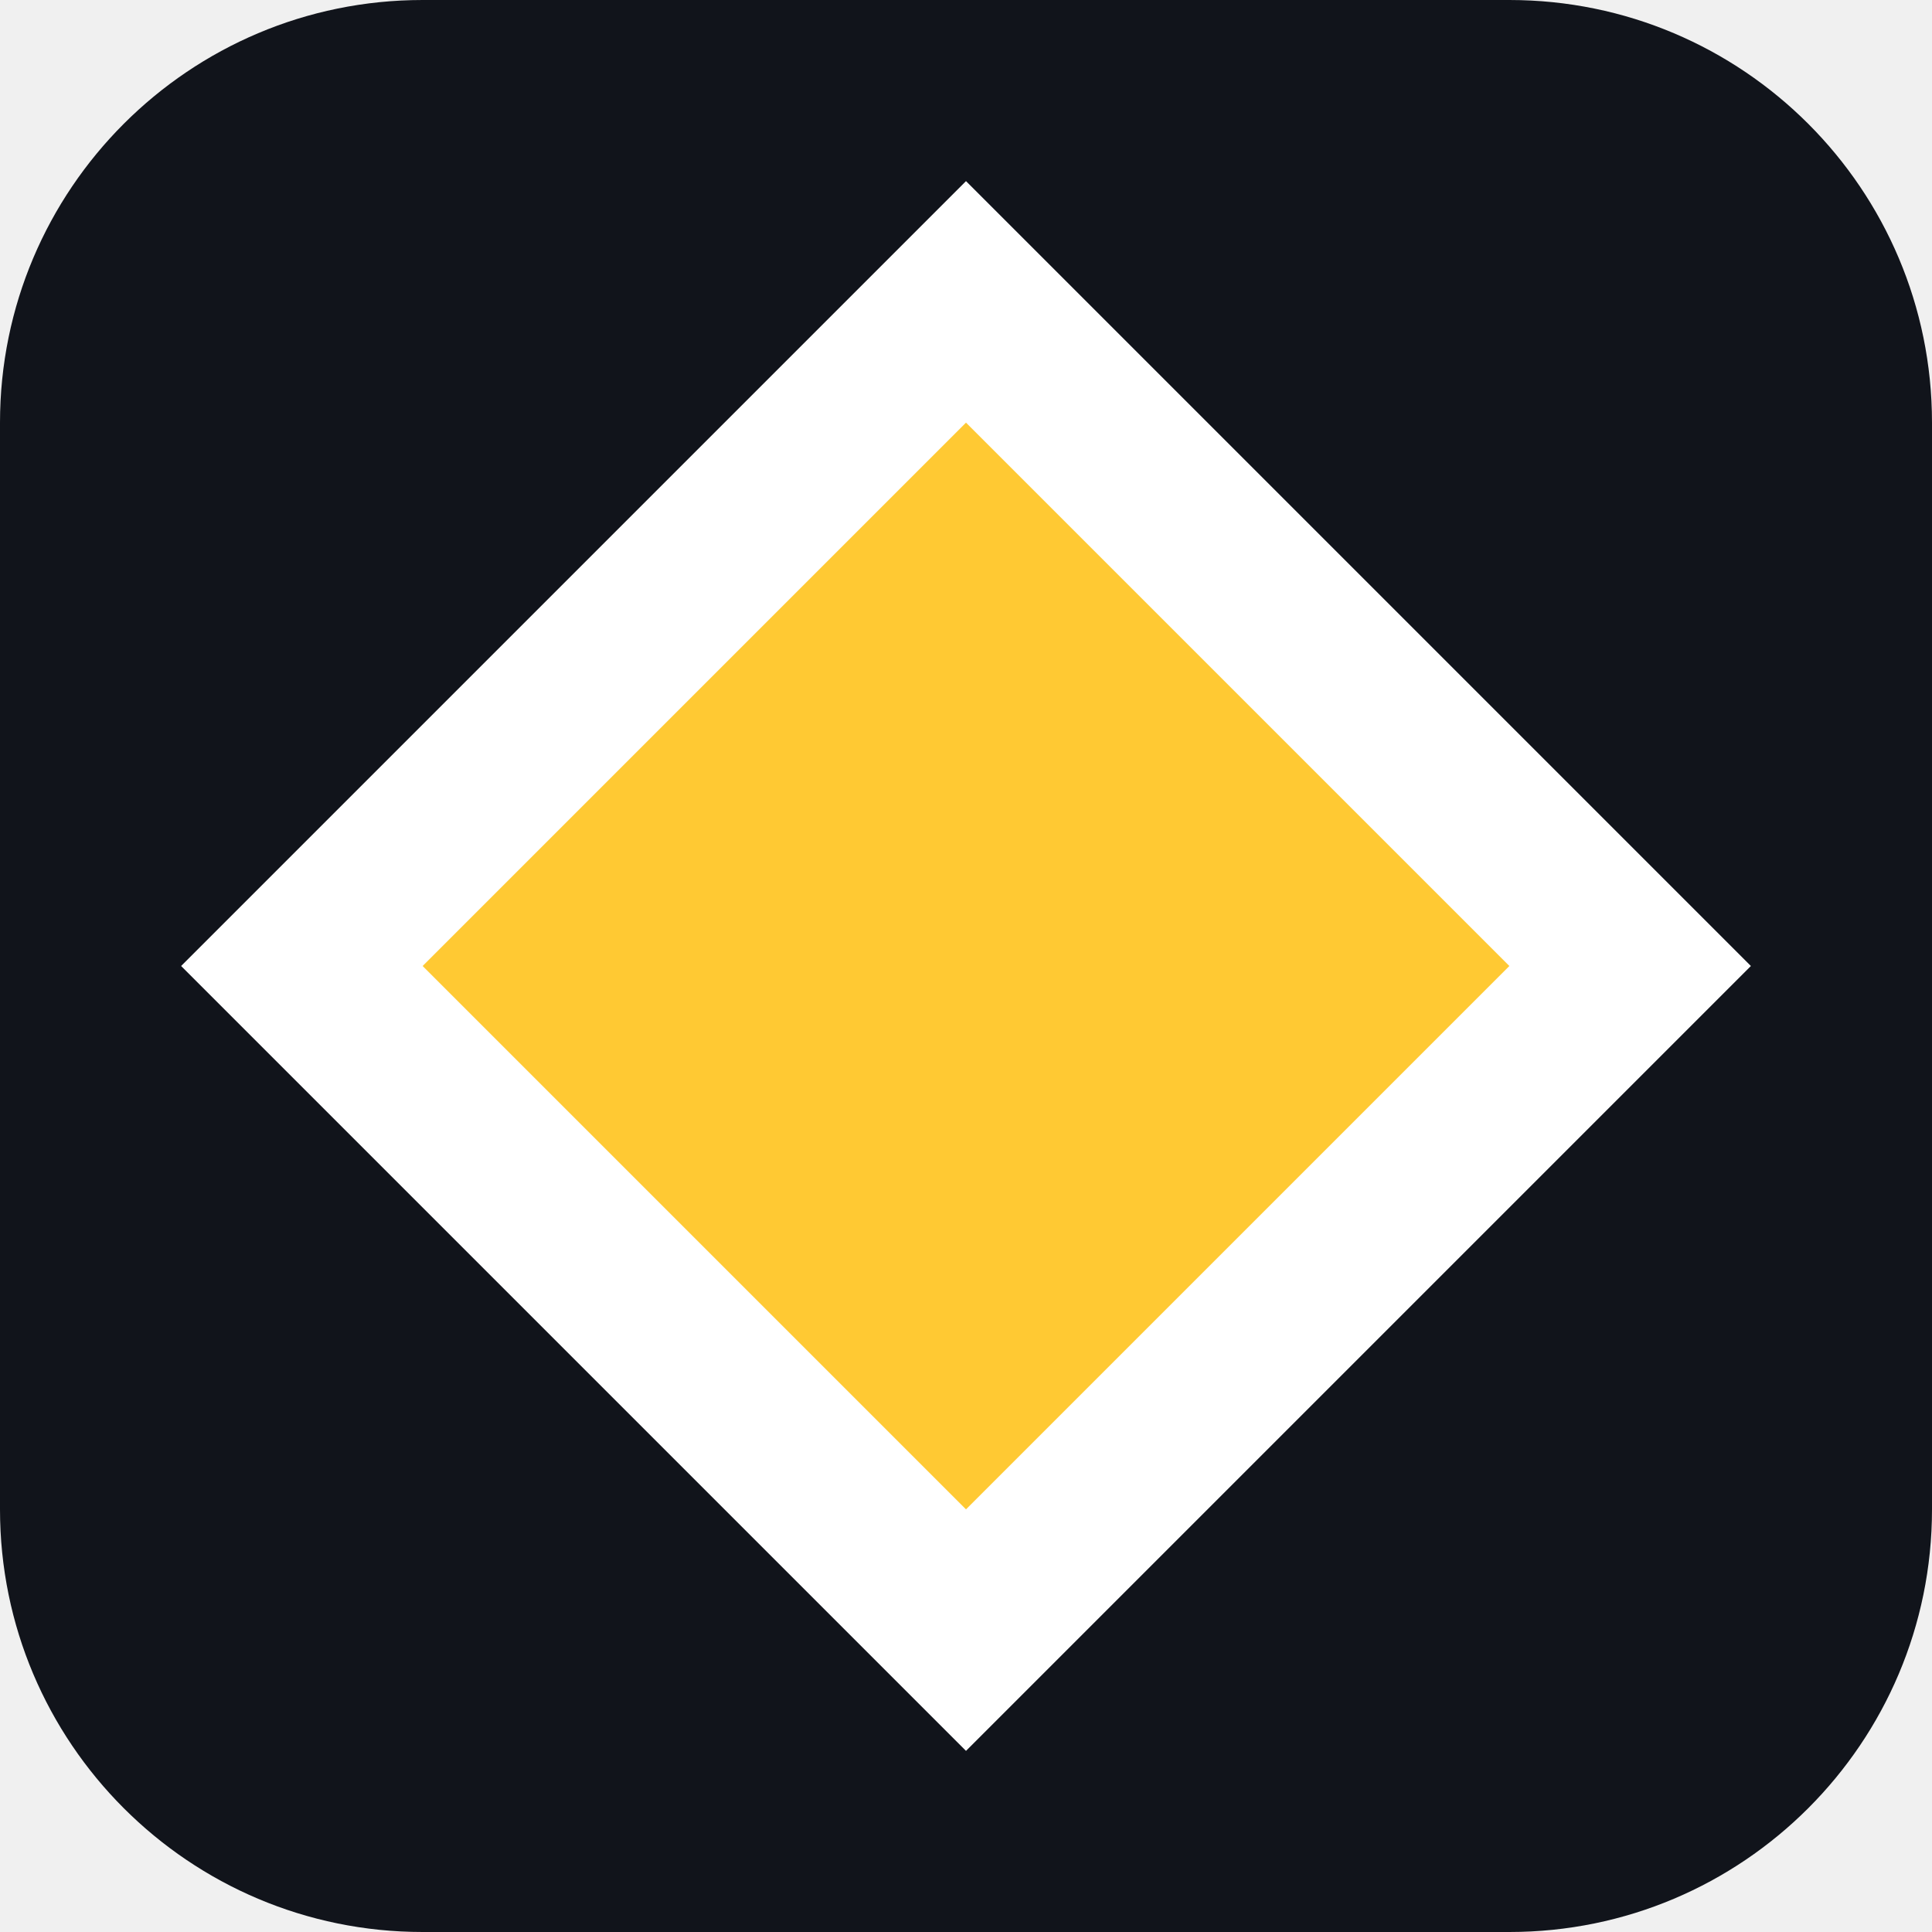
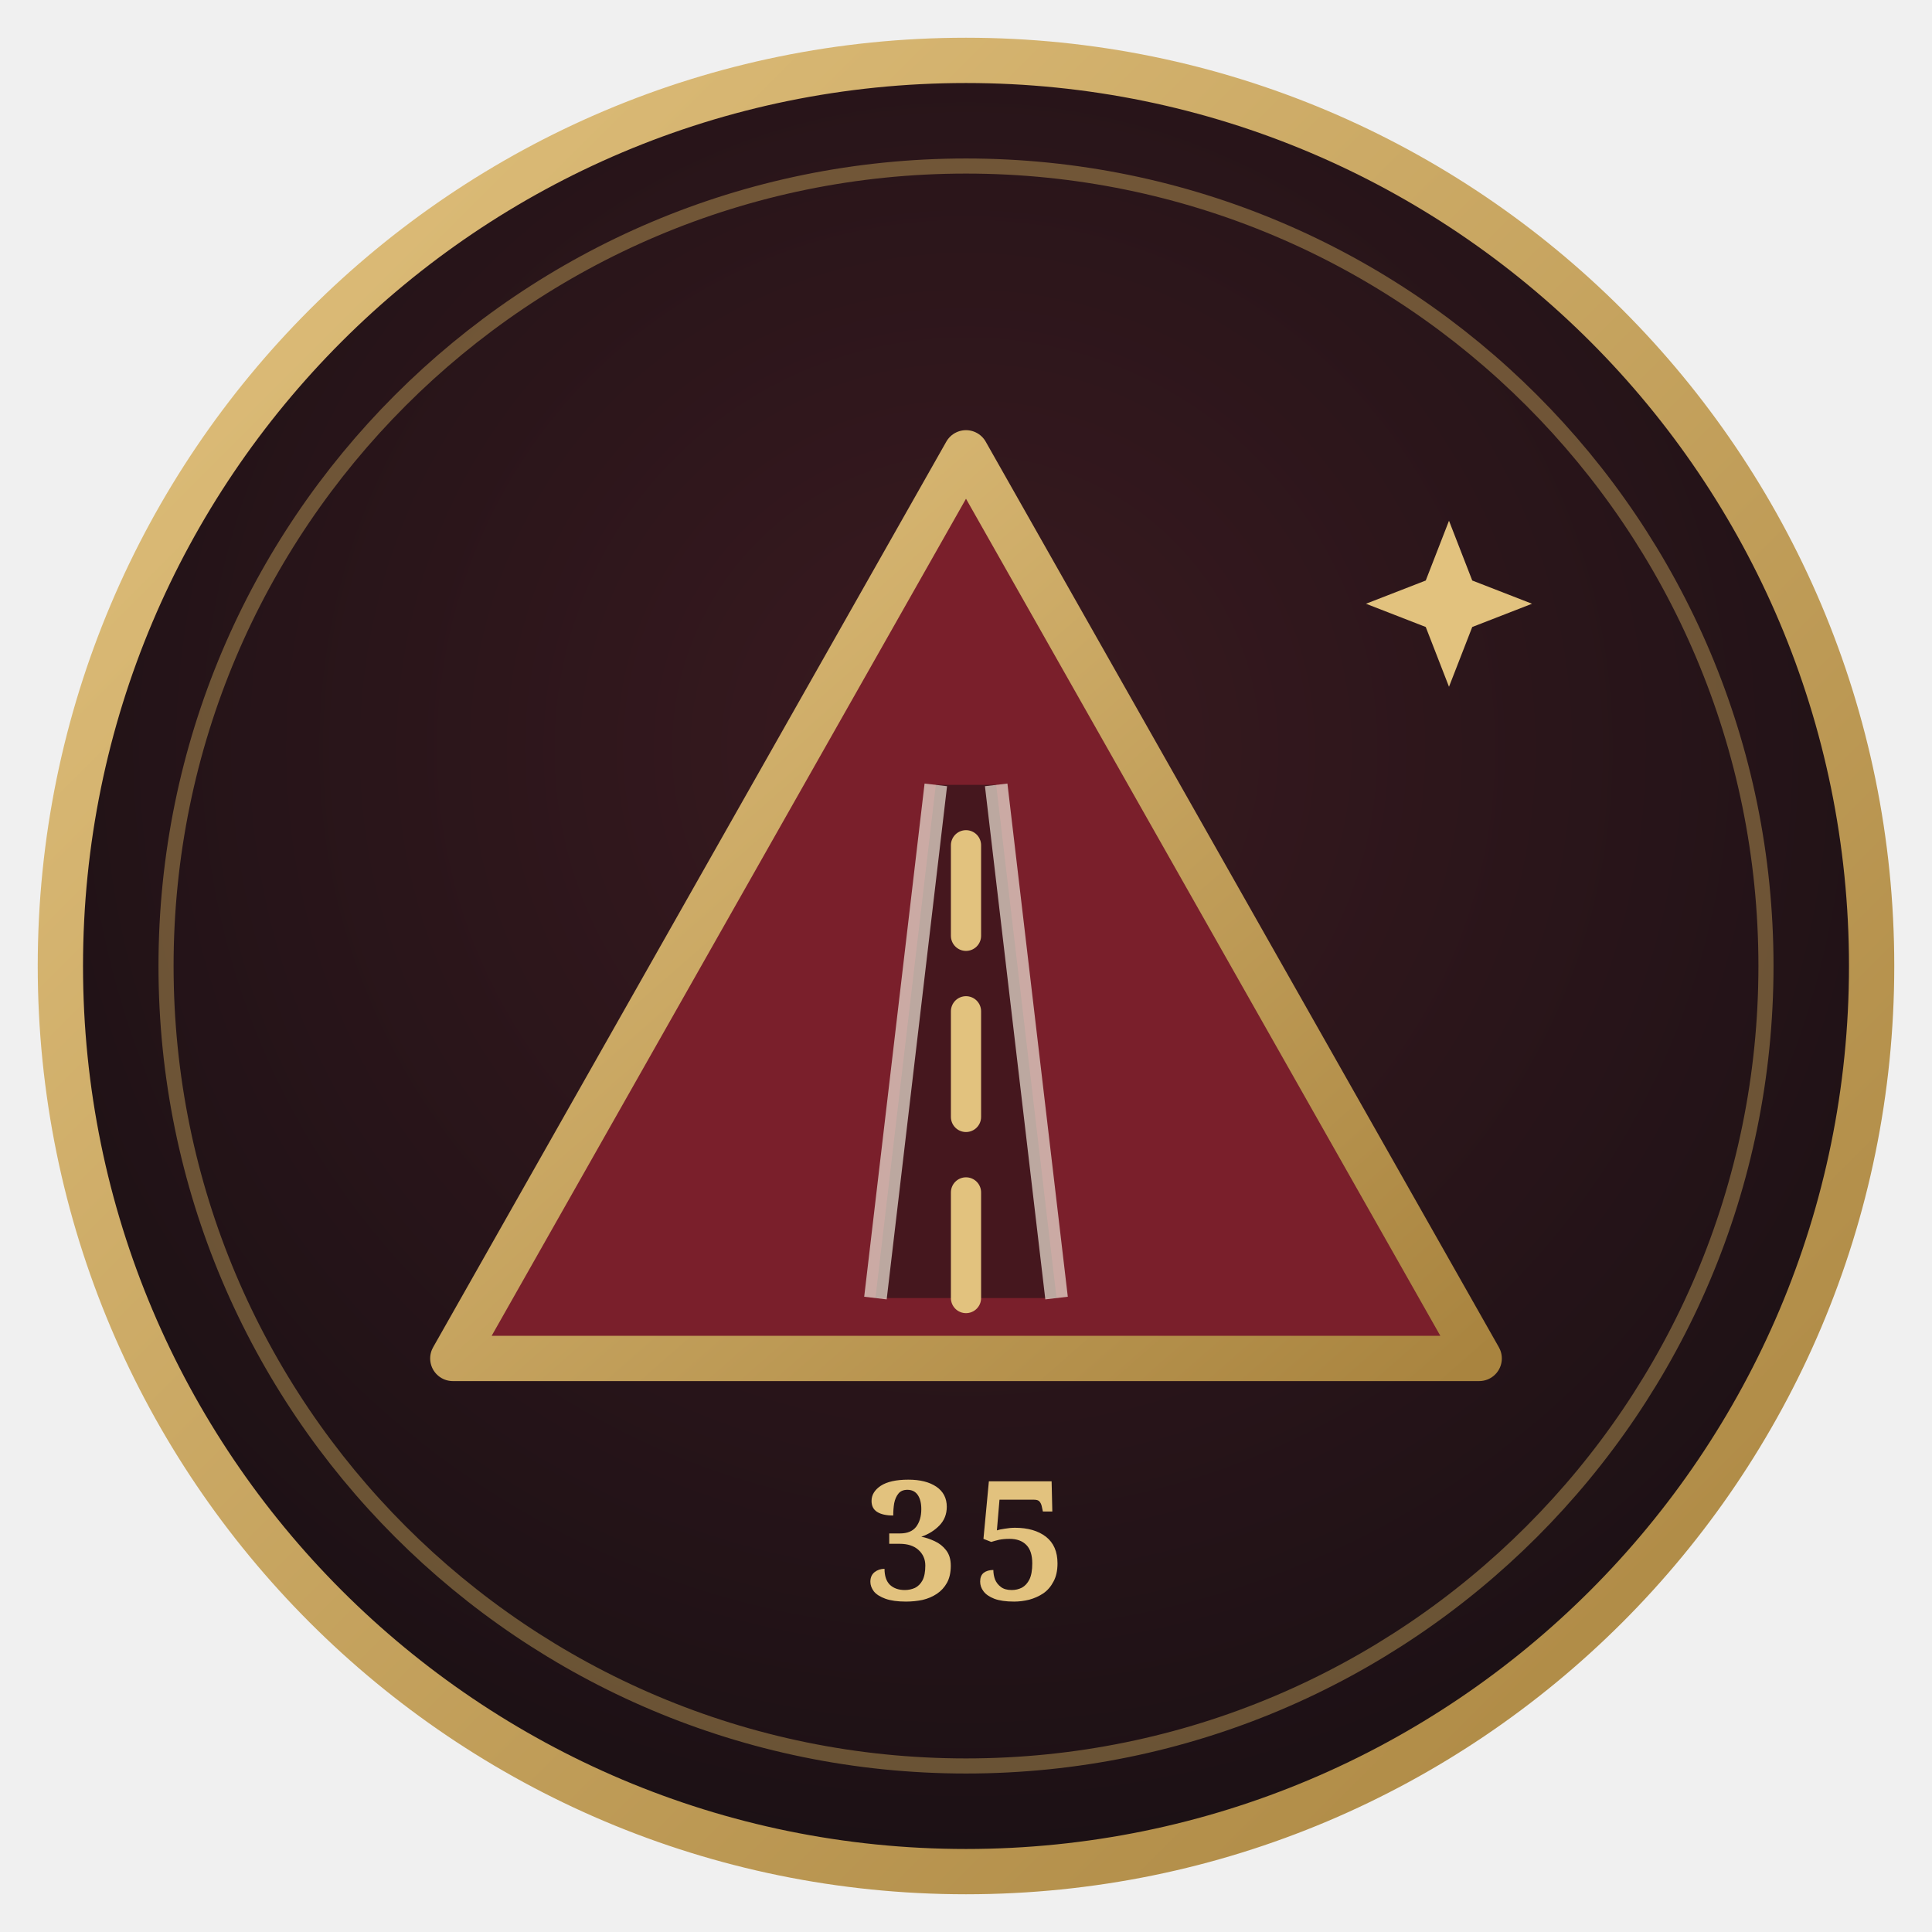
- <svg xmlns="http://www.w3.org/2000/svg" viewBox="0 0 32 32">
-   <rect width="32" height="32" rx="7" fill="#11141B" />
-   <polygon points="16,3 29,16 16,29 3,16" fill="#FFFFFF" />
-   <polygon points="16,7 25,16 16,25 7,16" fill="#FFC933" />
+ <svg xmlns="http://www.w3.org/2000/svg" viewBox="0 0 128 128" role="img" aria-label="Route 35">
+   <defs>
+     <radialGradient id="bg" cx="50%" cy="38%" r="65%">
+       <stop offset="0" stop-color="#3A1A20" />
+       <stop offset="1" stop-color="#1A1014" />
+     </radialGradient>
+     <linearGradient id="gold" x1="0" y1="0" x2="1" y2="1">
+       <stop offset="0" stop-color="#E2C27E" />
+       <stop offset="1" stop-color="#A9843F" />
+     </linearGradient>
+   </defs>
+   <circle cx="64" cy="64" r="60" fill="url(#bg)" />
+   <circle cx="64" cy="64" r="60" fill="none" stroke="url(#gold)" stroke-width="3" />
+   <circle cx="64" cy="64" r="53" fill="none" stroke="#C9A55C" stroke-opacity=".45" stroke-width="1" />
+   <path d="M64 30 L98 90 H30Z" fill="#7A1F2B" stroke="url(#gold)" stroke-width="3" stroke-linejoin="round" />
+   <path d="M58 86 L62 52 H66 L70 86Z" fill="#1A1014" opacity=".55" />
+   <path d="M64 56 V62 M64 67 V74 M64 79 V86" stroke="#E2C27E" stroke-width="2" stroke-linecap="round" />
+   <path d="M58 86 L62 52 M70 86 L66 52" stroke="#EFE6D8" stroke-opacity=".7" stroke-width="1.5" />
+   <text x="64" y="106" text-anchor="middle" font-family="Georgia, serif" font-weight="700" font-size="11" fill="#E2C27E" letter-spacing="1">35</text>
+   <path d="M96 34.5 L97.54 38.46 L101.5 40 L97.54 41.54 L96 45.5 L94.46 41.54 L90.5 40 L94.46 38.46Z" fill="#E2C27E" opacity="1" />
</svg>
